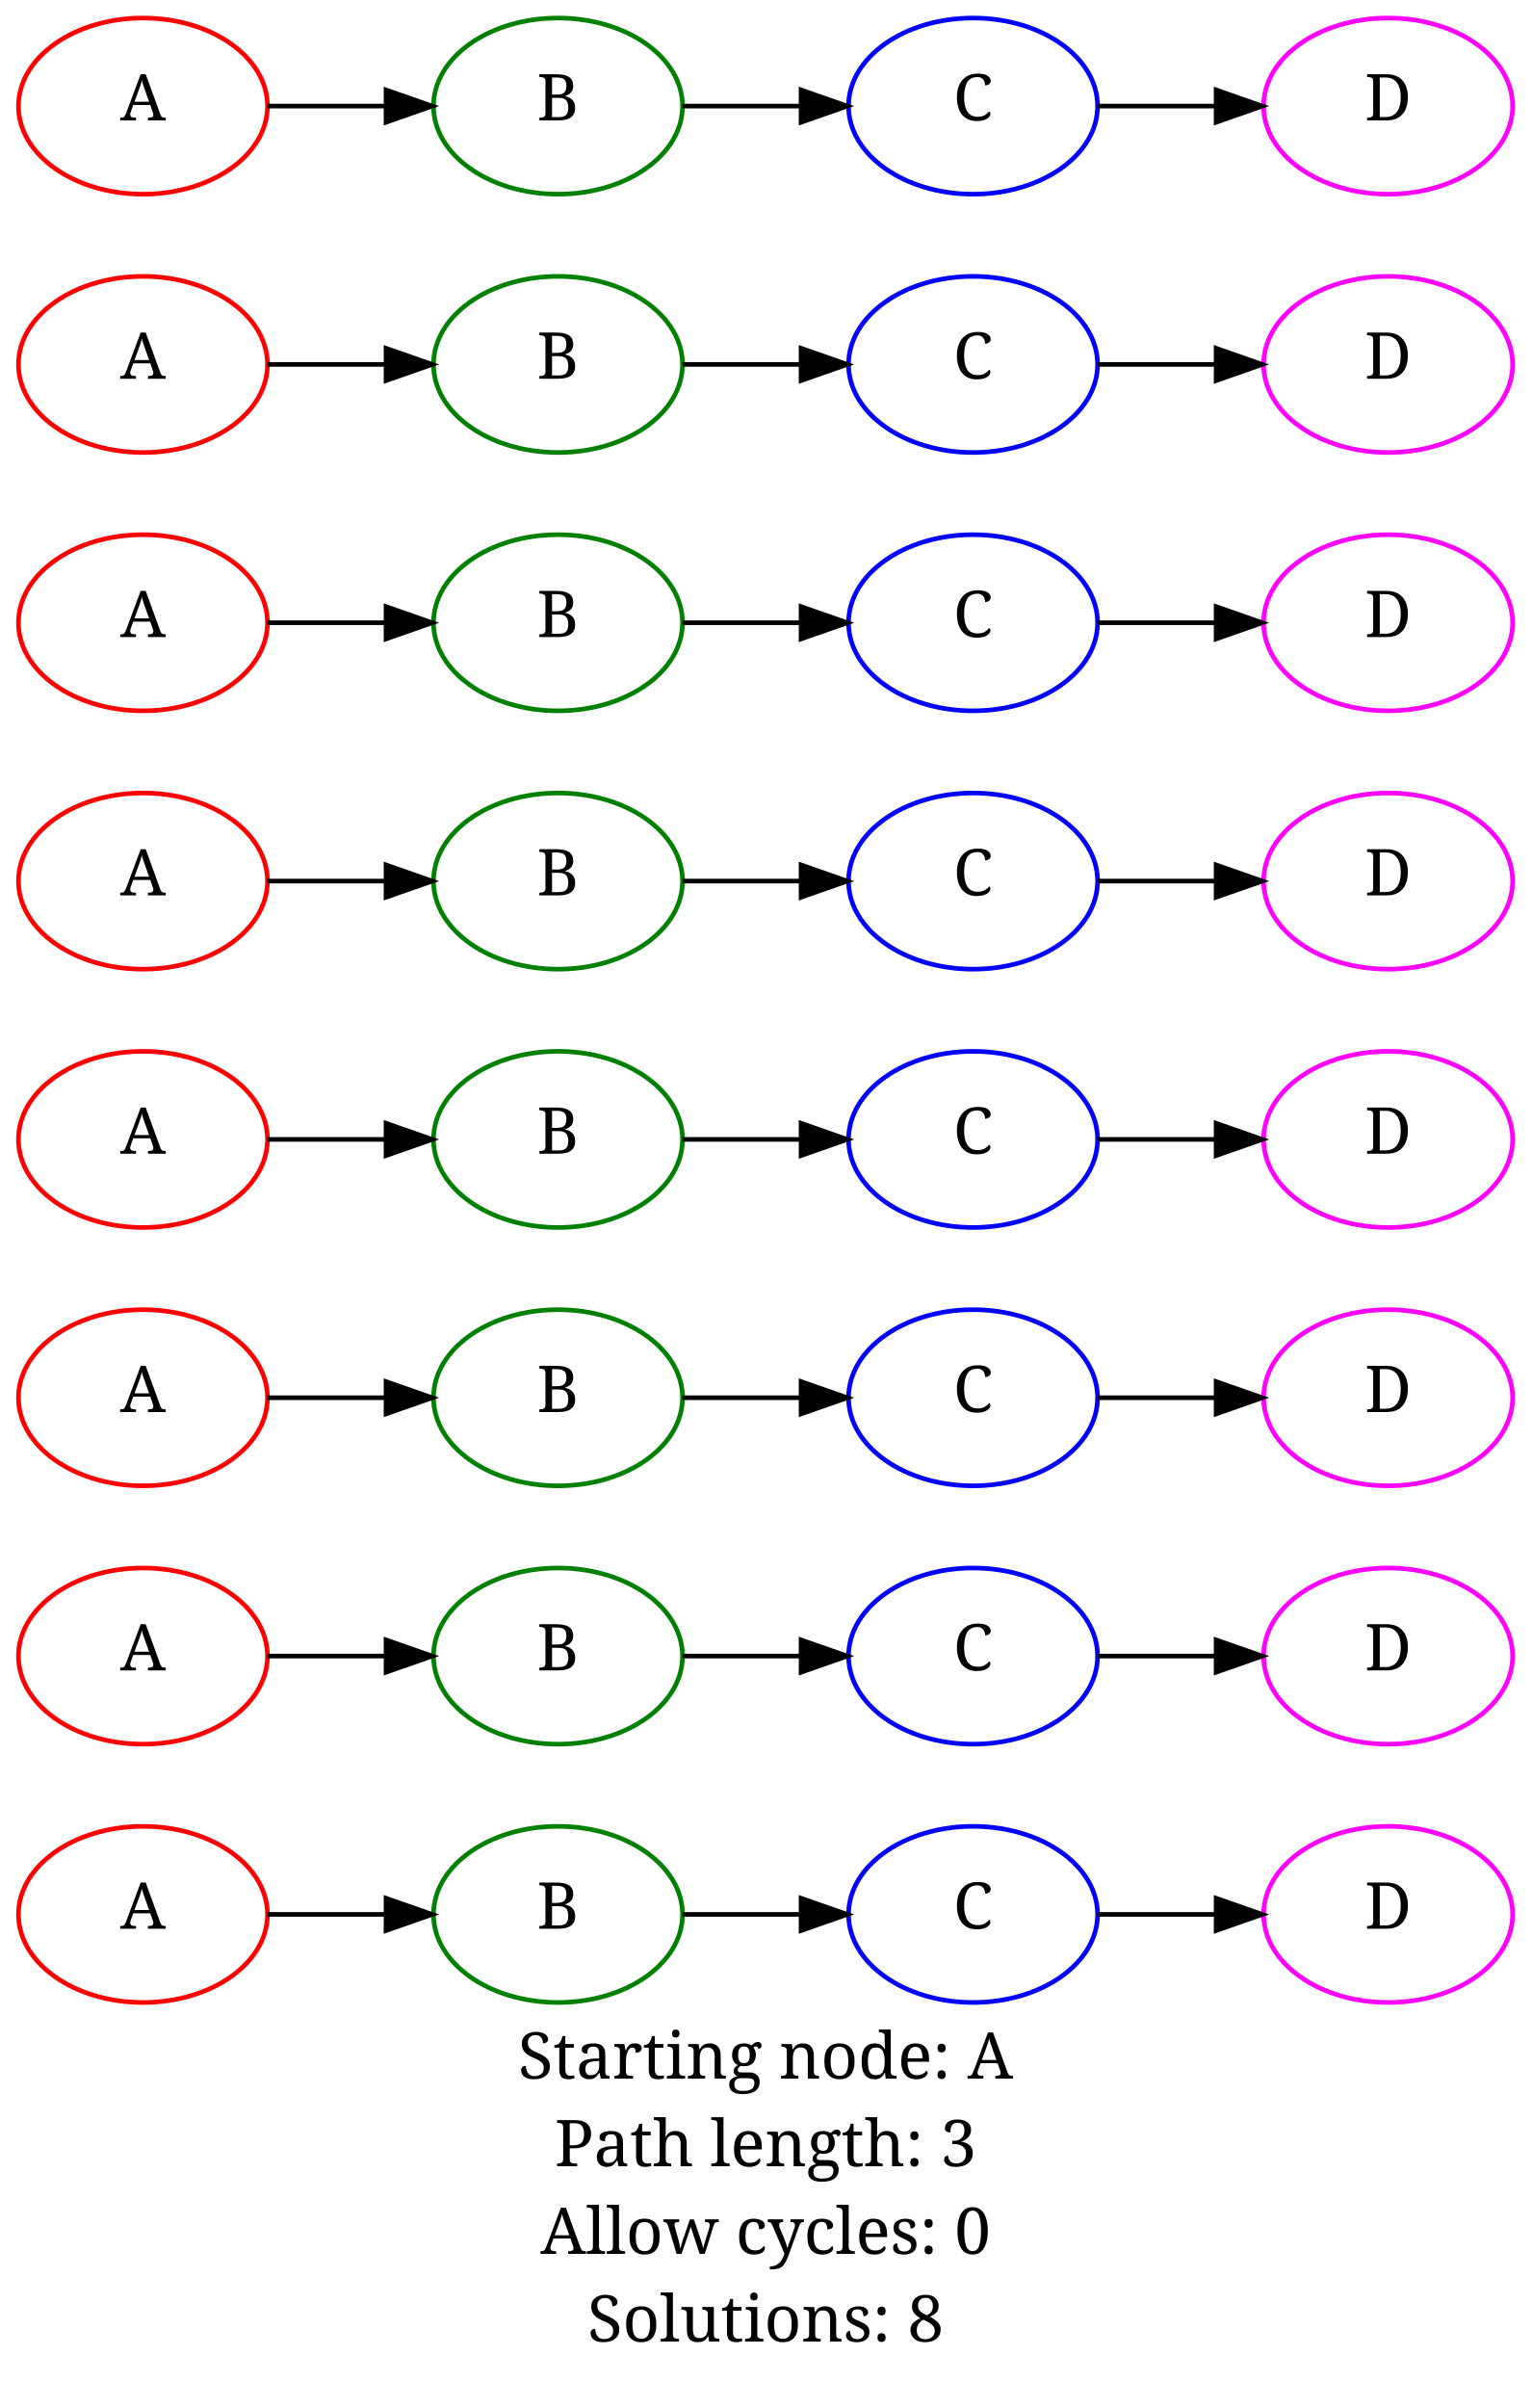
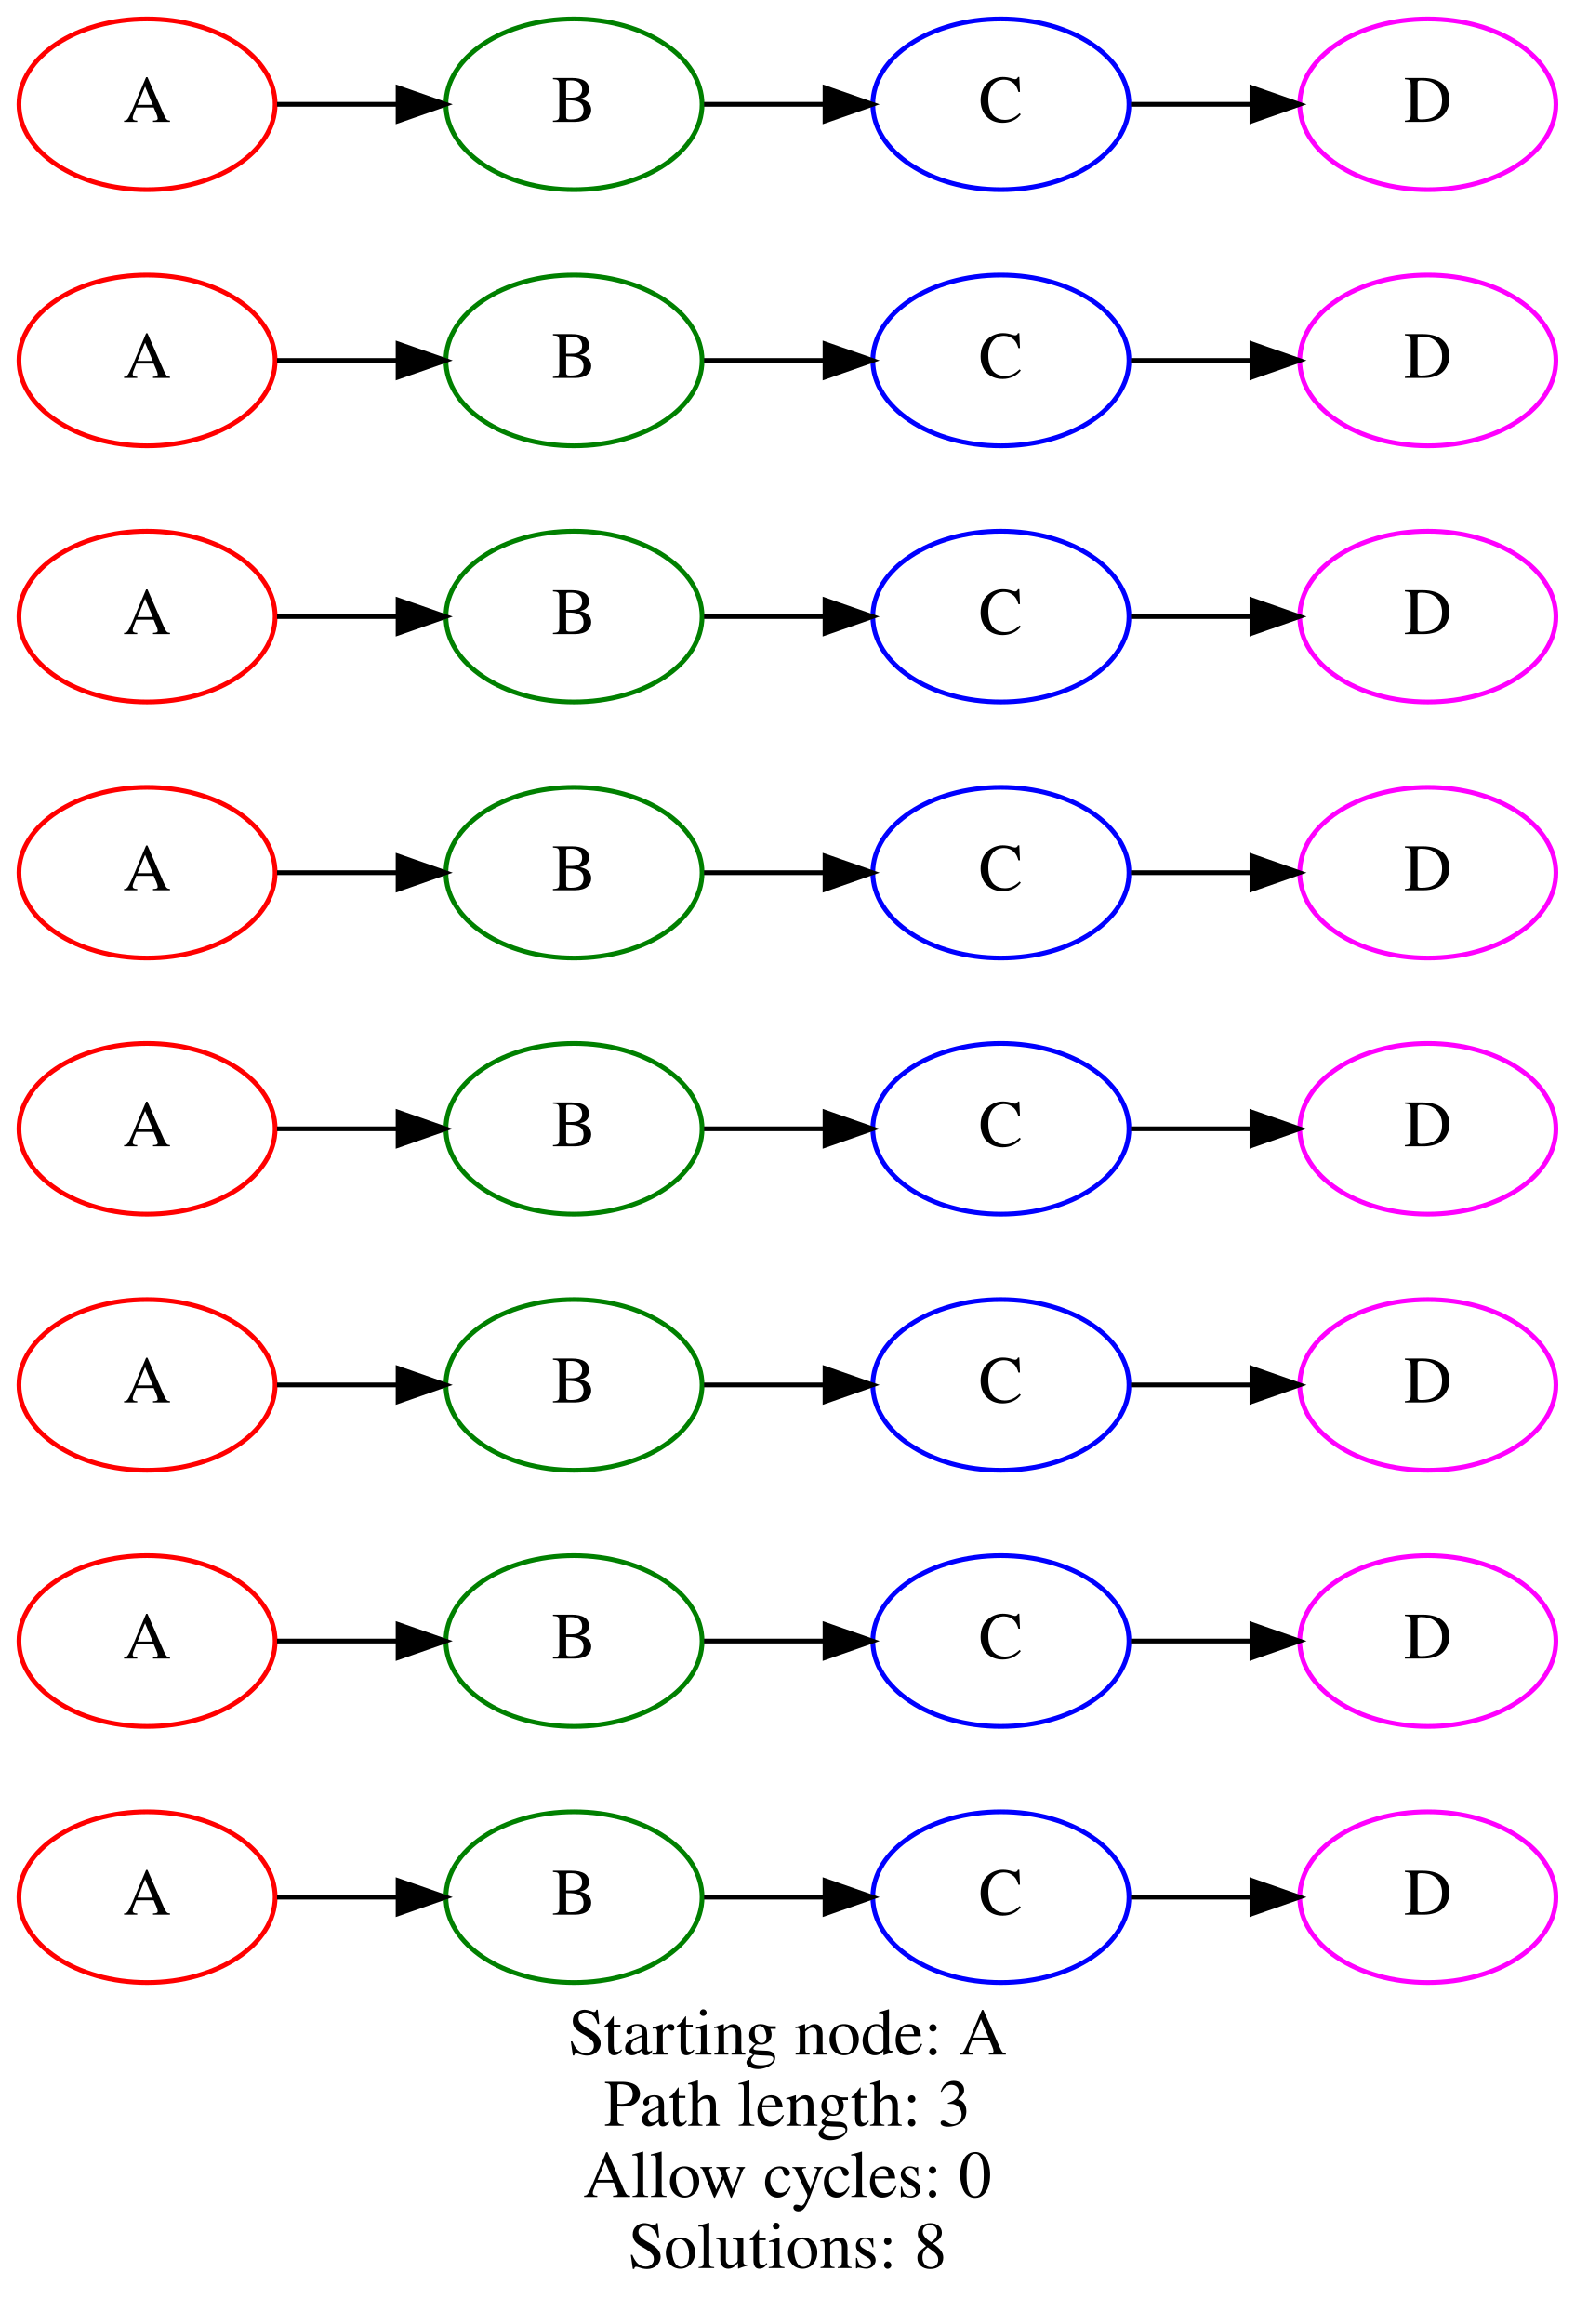
- <svg xmlns="http://www.w3.org/2000/svg" width="332pt" height="522pt" viewBox="0.00 0.00 332.00 522.00">
-   <g id="graph1" class="graph" transform="scale(1 1) rotate(0) translate(4 518)">
-     <polygon fill="white" stroke="white" points="-4,5 -4,-518 329,-518 329,5 -4,5" />
-     <text text-anchor="middle" x="162" y="-67.4" font-family="Times Roman,serif" font-size="14.00">Starting node: A</text>
-     <text text-anchor="middle" x="162" y="-48.4" font-family="Times Roman,serif" font-size="14.00">Path length: 3</text>
-     <text text-anchor="middle" x="162" y="-29.4" font-family="Times Roman,serif" font-size="14.00">Allow cycles: 0</text>
-     <text text-anchor="middle" x="162" y="-10.4" font-family="Times Roman,serif" font-size="14.00">Solutions: 8</text>
+ <svg xmlns="http://www.w3.org/2000/svg" width="332pt" height="490pt" viewBox="0.00 0.00 332.00 490.00">
+   <g id="graph0" class="graph" transform="scale(1 1) rotate(0) translate(4 486)">
+     <polygon fill="white" stroke="white" points="-4,5 -4,-486 329,-486 329,5 -4,5" />
+     <text text-anchor="middle" x="162" y="-52.8" font-family="Times,serif" font-size="14.00">Starting node: A</text>
+     <text text-anchor="middle" x="162" y="-37.8" font-family="Times,serif" font-size="14.00">Path length: 3</text>
+     <text text-anchor="middle" x="162" y="-22.8" font-family="Times,serif" font-size="14.00">Allow cycles: 0</text>
+     <text text-anchor="middle" x="162" y="-7.8" font-family="Times,serif" font-size="14.00">Solutions: 8</text>
    <g id="node1" class="node">
-       <ellipse fill="none" stroke="red" cx="27" cy="-103" rx="27" ry="19.092" />
-       <text text-anchor="middle" x="27" y="-99.9" font-family="Times Roman,serif" font-size="14.00">A</text>
+       <ellipse fill="none" stroke="red" cx="27" cy="-86" rx="27" ry="18" />
+       <text text-anchor="middle" x="27" y="-82.3" font-family="Times,serif" font-size="14.00">A</text>
    </g>
    <g id="node2" class="node">
-       <ellipse fill="none" stroke="green" cx="117" cy="-103" rx="27" ry="19.092" />
-       <text text-anchor="middle" x="117" y="-99.9" font-family="Times Roman,serif" font-size="14.00">B</text>
+       <ellipse fill="none" stroke="green" cx="117" cy="-86" rx="27" ry="18" />
+       <text text-anchor="middle" x="117" y="-82.3" font-family="Times,serif" font-size="14.00">B</text>
+     </g>
+     <g id="edge1" class="edge">
+       <path fill="none" stroke="black" d="M54.403,-86C62.393,-86 71.311,-86 79.824,-86" />
+       <polygon fill="black" stroke="black" points="79.919,-89.5 89.919,-86 79.919,-82.5 79.919,-89.5" />
+     </g>
+     <g id="node3" class="node">
+       <ellipse fill="none" stroke="blue" cx="207" cy="-86" rx="27" ry="18" />
+       <text text-anchor="middle" x="207" y="-82.3" font-family="Times,serif" font-size="14.00">C</text>
    </g>
    <g id="edge2" class="edge">
-       <path fill="none" stroke="black" d="M54.003,-103C62.028,-103 70.966,-103 79.531,-103" />
-       <polygon fill="black" stroke="black" points="79.705,-106.5 89.705,-103 79.705,-99.5 79.705,-106.5" />
-     </g>
-     <g id="node3" class="node">
-       <ellipse fill="none" stroke="blue" cx="207" cy="-103" rx="27" ry="19.092" />
-       <text text-anchor="middle" x="207" y="-99.9" font-family="Times Roman,serif" font-size="14.00">C</text>
+       <path fill="none" stroke="black" d="M144.403,-86C152.393,-86 161.311,-86 169.824,-86" />
+       <polygon fill="black" stroke="black" points="169.919,-89.5 179.919,-86 169.919,-82.5 169.919,-89.5" />
+     </g>
+     <g id="node4" class="node">
+       <ellipse fill="none" stroke="magenta" cx="297" cy="-86" rx="27" ry="18" />
+       <text text-anchor="middle" x="297" y="-82.3" font-family="Times,serif" font-size="14.00">D</text>
    </g>
    <g id="edge3" class="edge">
-       <path fill="none" stroke="black" d="M144.003,-103C152.028,-103 160.967,-103 169.531,-103" />
-       <polygon fill="black" stroke="black" points="169.705,-106.5 179.705,-103 169.705,-99.5 169.705,-106.5" />
-     </g>
-     <g id="node4" class="node">
-       <ellipse fill="none" stroke="magenta" cx="297" cy="-103" rx="27" ry="19.092" />
-       <text text-anchor="middle" x="297" y="-99.9" font-family="Times Roman,serif" font-size="14.00">D</text>
+       <path fill="none" stroke="black" d="M234.403,-86C242.393,-86 251.311,-86 259.824,-86" />
+       <polygon fill="black" stroke="black" points="259.919,-89.5 269.919,-86 259.919,-82.5 259.919,-89.5" />
+     </g>
+     <g id="node5" class="node">
+       <ellipse fill="none" stroke="red" cx="27" cy="-140" rx="27" ry="18" />
+       <text text-anchor="middle" x="27" y="-136.3" font-family="Times,serif" font-size="14.00">A</text>
+     </g>
+     <g id="node6" class="node">
+       <ellipse fill="none" stroke="green" cx="117" cy="-140" rx="27" ry="18" />
+       <text text-anchor="middle" x="117" y="-136.3" font-family="Times,serif" font-size="14.00">B</text>
    </g>
    <g id="edge4" class="edge">
-       <path fill="none" stroke="black" d="M234.003,-103C242.028,-103 250.967,-103 259.531,-103" />
-       <polygon fill="black" stroke="black" points="259.705,-106.5 269.705,-103 259.705,-99.5 259.705,-106.5" />
-     </g>
-     <g id="node5" class="node">
-       <ellipse fill="none" stroke="red" cx="27" cy="-159" rx="27" ry="19.092" />
-       <text text-anchor="middle" x="27" y="-155.9" font-family="Times Roman,serif" font-size="14.00">A</text>
-     </g>
-     <g id="node6" class="node">
-       <ellipse fill="none" stroke="green" cx="117" cy="-159" rx="27" ry="19.092" />
-       <text text-anchor="middle" x="117" y="-155.9" font-family="Times Roman,serif" font-size="14.00">B</text>
+       <path fill="none" stroke="black" d="M54.403,-140C62.393,-140 71.311,-140 79.824,-140" />
+       <polygon fill="black" stroke="black" points="79.919,-143.5 89.919,-140 79.919,-136.5 79.919,-143.5" />
+     </g>
+     <g id="node7" class="node">
+       <ellipse fill="none" stroke="blue" cx="207" cy="-140" rx="27" ry="18" />
+       <text text-anchor="middle" x="207" y="-136.3" font-family="Times,serif" font-size="14.00">C</text>
+     </g>
+     <g id="edge5" class="edge">
+       <path fill="none" stroke="black" d="M144.403,-140C152.393,-140 161.311,-140 169.824,-140" />
+       <polygon fill="black" stroke="black" points="169.919,-143.5 179.919,-140 169.919,-136.5 169.919,-143.5" />
+     </g>
+     <g id="node8" class="node">
+       <ellipse fill="none" stroke="magenta" cx="297" cy="-140" rx="27" ry="18" />
+       <text text-anchor="middle" x="297" y="-136.3" font-family="Times,serif" font-size="14.00">D</text>
    </g>
    <g id="edge6" class="edge">
-       <path fill="none" stroke="black" d="M54.003,-159C62.028,-159 70.966,-159 79.531,-159" />
-       <polygon fill="black" stroke="black" points="79.705,-162.5 89.705,-159 79.705,-155.5 79.705,-162.5" />
-     </g>
-     <g id="node7" class="node">
-       <ellipse fill="none" stroke="blue" cx="207" cy="-159" rx="27" ry="19.092" />
-       <text text-anchor="middle" x="207" y="-155.9" font-family="Times Roman,serif" font-size="14.00">C</text>
+       <path fill="none" stroke="black" d="M234.403,-140C242.393,-140 251.311,-140 259.824,-140" />
+       <polygon fill="black" stroke="black" points="259.919,-143.5 269.919,-140 259.919,-136.5 259.919,-143.5" />
+     </g>
+     <g id="node9" class="node">
+       <ellipse fill="none" stroke="red" cx="27" cy="-194" rx="27" ry="18" />
+       <text text-anchor="middle" x="27" y="-190.3" font-family="Times,serif" font-size="14.00">A</text>
+     </g>
+     <g id="node10" class="node">
+       <ellipse fill="none" stroke="green" cx="117" cy="-194" rx="27" ry="18" />
+       <text text-anchor="middle" x="117" y="-190.3" font-family="Times,serif" font-size="14.00">B</text>
    </g>
    <g id="edge7" class="edge">
-       <path fill="none" stroke="black" d="M144.003,-159C152.028,-159 160.967,-159 169.531,-159" />
-       <polygon fill="black" stroke="black" points="169.705,-162.5 179.705,-159 169.705,-155.5 169.705,-162.5" />
-     </g>
-     <g id="node8" class="node">
-       <ellipse fill="none" stroke="magenta" cx="297" cy="-159" rx="27" ry="19.092" />
-       <text text-anchor="middle" x="297" y="-155.9" font-family="Times Roman,serif" font-size="14.00">D</text>
+       <path fill="none" stroke="black" d="M54.403,-194C62.393,-194 71.311,-194 79.824,-194" />
+       <polygon fill="black" stroke="black" points="79.919,-197.5 89.919,-194 79.919,-190.5 79.919,-197.5" />
+     </g>
+     <g id="node11" class="node">
+       <ellipse fill="none" stroke="blue" cx="207" cy="-194" rx="27" ry="18" />
+       <text text-anchor="middle" x="207" y="-190.3" font-family="Times,serif" font-size="14.00">C</text>
    </g>
    <g id="edge8" class="edge">
-       <path fill="none" stroke="black" d="M234.003,-159C242.028,-159 250.967,-159 259.531,-159" />
-       <polygon fill="black" stroke="black" points="259.705,-162.5 269.705,-159 259.705,-155.5 259.705,-162.5" />
-     </g>
-     <g id="node9" class="node">
-       <ellipse fill="none" stroke="red" cx="27" cy="-215" rx="27" ry="19.092" />
-       <text text-anchor="middle" x="27" y="-211.9" font-family="Times Roman,serif" font-size="14.00">A</text>
-     </g>
-     <g id="node10" class="node">
-       <ellipse fill="none" stroke="green" cx="117" cy="-215" rx="27" ry="19.092" />
-       <text text-anchor="middle" x="117" y="-211.9" font-family="Times Roman,serif" font-size="14.00">B</text>
+       <path fill="none" stroke="black" d="M144.403,-194C152.393,-194 161.311,-194 169.824,-194" />
+       <polygon fill="black" stroke="black" points="169.919,-197.5 179.919,-194 169.919,-190.5 169.919,-197.5" />
+     </g>
+     <g id="node12" class="node">
+       <ellipse fill="none" stroke="magenta" cx="297" cy="-194" rx="27" ry="18" />
+       <text text-anchor="middle" x="297" y="-190.3" font-family="Times,serif" font-size="14.00">D</text>
+     </g>
+     <g id="edge9" class="edge">
+       <path fill="none" stroke="black" d="M234.403,-194C242.393,-194 251.311,-194 259.824,-194" />
+       <polygon fill="black" stroke="black" points="259.919,-197.5 269.919,-194 259.919,-190.5 259.919,-197.5" />
+     </g>
+     <g id="node13" class="node">
+       <ellipse fill="none" stroke="red" cx="27" cy="-248" rx="27" ry="18" />
+       <text text-anchor="middle" x="27" y="-244.3" font-family="Times,serif" font-size="14.00">A</text>
+     </g>
+     <g id="node14" class="node">
+       <ellipse fill="none" stroke="green" cx="117" cy="-248" rx="27" ry="18" />
+       <text text-anchor="middle" x="117" y="-244.3" font-family="Times,serif" font-size="14.00">B</text>
    </g>
    <g id="edge10" class="edge">
-       <path fill="none" stroke="black" d="M54.003,-215C62.028,-215 70.966,-215 79.531,-215" />
-       <polygon fill="black" stroke="black" points="79.705,-218.5 89.705,-215 79.705,-211.5 79.705,-218.5" />
-     </g>
-     <g id="node11" class="node">
-       <ellipse fill="none" stroke="blue" cx="207" cy="-215" rx="27" ry="19.092" />
-       <text text-anchor="middle" x="207" y="-211.9" font-family="Times Roman,serif" font-size="14.00">C</text>
+       <path fill="none" stroke="black" d="M54.403,-248C62.393,-248 71.311,-248 79.824,-248" />
+       <polygon fill="black" stroke="black" points="79.919,-251.5 89.919,-248 79.919,-244.5 79.919,-251.5" />
+     </g>
+     <g id="node15" class="node">
+       <ellipse fill="none" stroke="blue" cx="207" cy="-248" rx="27" ry="18" />
+       <text text-anchor="middle" x="207" y="-244.3" font-family="Times,serif" font-size="14.00">C</text>
    </g>
    <g id="edge11" class="edge">
-       <path fill="none" stroke="black" d="M144.003,-215C152.028,-215 160.967,-215 169.531,-215" />
-       <polygon fill="black" stroke="black" points="169.705,-218.5 179.705,-215 169.705,-211.5 169.705,-218.5" />
-     </g>
-     <g id="node12" class="node">
-       <ellipse fill="none" stroke="magenta" cx="297" cy="-215" rx="27" ry="19.092" />
-       <text text-anchor="middle" x="297" y="-211.9" font-family="Times Roman,serif" font-size="14.00">D</text>
+       <path fill="none" stroke="black" d="M144.403,-248C152.393,-248 161.311,-248 169.824,-248" />
+       <polygon fill="black" stroke="black" points="169.919,-251.5 179.919,-248 169.919,-244.5 169.919,-251.5" />
+     </g>
+     <g id="node16" class="node">
+       <ellipse fill="none" stroke="magenta" cx="297" cy="-248" rx="27" ry="18" />
+       <text text-anchor="middle" x="297" y="-244.3" font-family="Times,serif" font-size="14.00">D</text>
    </g>
    <g id="edge12" class="edge">
-       <path fill="none" stroke="black" d="M234.003,-215C242.028,-215 250.967,-215 259.531,-215" />
-       <polygon fill="black" stroke="black" points="259.705,-218.5 269.705,-215 259.705,-211.5 259.705,-218.5" />
-     </g>
-     <g id="node13" class="node">
-       <ellipse fill="none" stroke="red" cx="27" cy="-271" rx="27" ry="19.092" />
-       <text text-anchor="middle" x="27" y="-267.9" font-family="Times Roman,serif" font-size="14.00">A</text>
-     </g>
-     <g id="node14" class="node">
-       <ellipse fill="none" stroke="green" cx="117" cy="-271" rx="27" ry="19.092" />
-       <text text-anchor="middle" x="117" y="-267.9" font-family="Times Roman,serif" font-size="14.00">B</text>
+       <path fill="none" stroke="black" d="M234.403,-248C242.393,-248 251.311,-248 259.824,-248" />
+       <polygon fill="black" stroke="black" points="259.919,-251.5 269.919,-248 259.919,-244.5 259.919,-251.5" />
+     </g>
+     <g id="node17" class="node">
+       <ellipse fill="none" stroke="red" cx="27" cy="-302" rx="27" ry="18" />
+       <text text-anchor="middle" x="27" y="-298.3" font-family="Times,serif" font-size="14.00">A</text>
+     </g>
+     <g id="node18" class="node">
+       <ellipse fill="none" stroke="green" cx="117" cy="-302" rx="27" ry="18" />
+       <text text-anchor="middle" x="117" y="-298.3" font-family="Times,serif" font-size="14.00">B</text>
+     </g>
+     <g id="edge13" class="edge">
+       <path fill="none" stroke="black" d="M54.403,-302C62.393,-302 71.311,-302 79.824,-302" />
+       <polygon fill="black" stroke="black" points="79.919,-305.5 89.919,-302 79.919,-298.5 79.919,-305.5" />
+     </g>
+     <g id="node19" class="node">
+       <ellipse fill="none" stroke="blue" cx="207" cy="-302" rx="27" ry="18" />
+       <text text-anchor="middle" x="207" y="-298.3" font-family="Times,serif" font-size="14.00">C</text>
    </g>
    <g id="edge14" class="edge">
-       <path fill="none" stroke="black" d="M54.003,-271C62.028,-271 70.966,-271 79.531,-271" />
-       <polygon fill="black" stroke="black" points="79.705,-274.5 89.705,-271 79.705,-267.5 79.705,-274.5" />
-     </g>
-     <g id="node15" class="node">
-       <ellipse fill="none" stroke="blue" cx="207" cy="-271" rx="27" ry="19.092" />
-       <text text-anchor="middle" x="207" y="-267.9" font-family="Times Roman,serif" font-size="14.00">C</text>
+       <path fill="none" stroke="black" d="M144.403,-302C152.393,-302 161.311,-302 169.824,-302" />
+       <polygon fill="black" stroke="black" points="169.919,-305.5 179.919,-302 169.919,-298.5 169.919,-305.5" />
+     </g>
+     <g id="node20" class="node">
+       <ellipse fill="none" stroke="magenta" cx="297" cy="-302" rx="27" ry="18" />
+       <text text-anchor="middle" x="297" y="-298.3" font-family="Times,serif" font-size="14.00">D</text>
    </g>
    <g id="edge15" class="edge">
-       <path fill="none" stroke="black" d="M144.003,-271C152.028,-271 160.967,-271 169.531,-271" />
-       <polygon fill="black" stroke="black" points="169.705,-274.5 179.705,-271 169.705,-267.5 169.705,-274.5" />
-     </g>
-     <g id="node16" class="node">
-       <ellipse fill="none" stroke="magenta" cx="297" cy="-271" rx="27" ry="19.092" />
-       <text text-anchor="middle" x="297" y="-267.9" font-family="Times Roman,serif" font-size="14.00">D</text>
+       <path fill="none" stroke="black" d="M234.403,-302C242.393,-302 251.311,-302 259.824,-302" />
+       <polygon fill="black" stroke="black" points="259.919,-305.5 269.919,-302 259.919,-298.5 259.919,-305.5" />
+     </g>
+     <g id="node21" class="node">
+       <ellipse fill="none" stroke="red" cx="27" cy="-356" rx="27" ry="18" />
+       <text text-anchor="middle" x="27" y="-352.3" font-family="Times,serif" font-size="14.00">A</text>
+     </g>
+     <g id="node22" class="node">
+       <ellipse fill="none" stroke="green" cx="117" cy="-356" rx="27" ry="18" />
+       <text text-anchor="middle" x="117" y="-352.3" font-family="Times,serif" font-size="14.00">B</text>
    </g>
    <g id="edge16" class="edge">
-       <path fill="none" stroke="black" d="M234.003,-271C242.028,-271 250.967,-271 259.531,-271" />
-       <polygon fill="black" stroke="black" points="259.705,-274.5 269.705,-271 259.705,-267.5 259.705,-274.5" />
-     </g>
-     <g id="node17" class="node">
-       <ellipse fill="none" stroke="red" cx="27" cy="-327" rx="27" ry="19.092" />
-       <text text-anchor="middle" x="27" y="-323.9" font-family="Times Roman,serif" font-size="14.00">A</text>
-     </g>
-     <g id="node18" class="node">
-       <ellipse fill="none" stroke="green" cx="117" cy="-327" rx="27" ry="19.092" />
-       <text text-anchor="middle" x="117" y="-323.9" font-family="Times Roman,serif" font-size="14.00">B</text>
+       <path fill="none" stroke="black" d="M54.403,-356C62.393,-356 71.311,-356 79.824,-356" />
+       <polygon fill="black" stroke="black" points="79.919,-359.5 89.919,-356 79.919,-352.5 79.919,-359.5" />
+     </g>
+     <g id="node23" class="node">
+       <ellipse fill="none" stroke="blue" cx="207" cy="-356" rx="27" ry="18" />
+       <text text-anchor="middle" x="207" y="-352.3" font-family="Times,serif" font-size="14.00">C</text>
+     </g>
+     <g id="edge17" class="edge">
+       <path fill="none" stroke="black" d="M144.403,-356C152.393,-356 161.311,-356 169.824,-356" />
+       <polygon fill="black" stroke="black" points="169.919,-359.5 179.919,-356 169.919,-352.5 169.919,-359.5" />
+     </g>
+     <g id="node24" class="node">
+       <ellipse fill="none" stroke="magenta" cx="297" cy="-356" rx="27" ry="18" />
+       <text text-anchor="middle" x="297" y="-352.3" font-family="Times,serif" font-size="14.00">D</text>
    </g>
    <g id="edge18" class="edge">
-       <path fill="none" stroke="black" d="M54.003,-327C62.028,-327 70.966,-327 79.531,-327" />
-       <polygon fill="black" stroke="black" points="79.705,-330.5 89.705,-327 79.705,-323.5 79.705,-330.5" />
-     </g>
-     <g id="node19" class="node">
-       <ellipse fill="none" stroke="blue" cx="207" cy="-327" rx="27" ry="19.092" />
-       <text text-anchor="middle" x="207" y="-323.9" font-family="Times Roman,serif" font-size="14.00">C</text>
+       <path fill="none" stroke="black" d="M234.403,-356C242.393,-356 251.311,-356 259.824,-356" />
+       <polygon fill="black" stroke="black" points="259.919,-359.5 269.919,-356 259.919,-352.5 259.919,-359.5" />
+     </g>
+     <g id="node25" class="node">
+       <ellipse fill="none" stroke="red" cx="27" cy="-410" rx="27" ry="18" />
+       <text text-anchor="middle" x="27" y="-406.3" font-family="Times,serif" font-size="14.00">A</text>
+     </g>
+     <g id="node26" class="node">
+       <ellipse fill="none" stroke="green" cx="117" cy="-410" rx="27" ry="18" />
+       <text text-anchor="middle" x="117" y="-406.3" font-family="Times,serif" font-size="14.00">B</text>
    </g>
    <g id="edge19" class="edge">
-       <path fill="none" stroke="black" d="M144.003,-327C152.028,-327 160.967,-327 169.531,-327" />
-       <polygon fill="black" stroke="black" points="169.705,-330.5 179.705,-327 169.705,-323.5 169.705,-330.5" />
-     </g>
-     <g id="node20" class="node">
-       <ellipse fill="none" stroke="magenta" cx="297" cy="-327" rx="27" ry="19.092" />
-       <text text-anchor="middle" x="297" y="-323.9" font-family="Times Roman,serif" font-size="14.00">D</text>
+       <path fill="none" stroke="black" d="M54.403,-410C62.393,-410 71.311,-410 79.824,-410" />
+       <polygon fill="black" stroke="black" points="79.919,-413.5 89.919,-410 79.919,-406.5 79.919,-413.5" />
+     </g>
+     <g id="node27" class="node">
+       <ellipse fill="none" stroke="blue" cx="207" cy="-410" rx="27" ry="18" />
+       <text text-anchor="middle" x="207" y="-406.3" font-family="Times,serif" font-size="14.00">C</text>
    </g>
    <g id="edge20" class="edge">
-       <path fill="none" stroke="black" d="M234.003,-327C242.028,-327 250.967,-327 259.531,-327" />
-       <polygon fill="black" stroke="black" points="259.705,-330.5 269.705,-327 259.705,-323.5 259.705,-330.5" />
-     </g>
-     <g id="node21" class="node">
-       <ellipse fill="none" stroke="red" cx="27" cy="-383" rx="27" ry="19.092" />
-       <text text-anchor="middle" x="27" y="-379.9" font-family="Times Roman,serif" font-size="14.00">A</text>
-     </g>
-     <g id="node22" class="node">
-       <ellipse fill="none" stroke="green" cx="117" cy="-383" rx="27" ry="19.092" />
-       <text text-anchor="middle" x="117" y="-379.9" font-family="Times Roman,serif" font-size="14.00">B</text>
+       <path fill="none" stroke="black" d="M144.403,-410C152.393,-410 161.311,-410 169.824,-410" />
+       <polygon fill="black" stroke="black" points="169.919,-413.5 179.919,-410 169.919,-406.5 169.919,-413.5" />
+     </g>
+     <g id="node28" class="node">
+       <ellipse fill="none" stroke="magenta" cx="297" cy="-410" rx="27" ry="18" />
+       <text text-anchor="middle" x="297" y="-406.3" font-family="Times,serif" font-size="14.00">D</text>
+     </g>
+     <g id="edge21" class="edge">
+       <path fill="none" stroke="black" d="M234.403,-410C242.393,-410 251.311,-410 259.824,-410" />
+       <polygon fill="black" stroke="black" points="259.919,-413.5 269.919,-410 259.919,-406.5 259.919,-413.5" />
+     </g>
+     <g id="node29" class="node">
+       <ellipse fill="none" stroke="red" cx="27" cy="-464" rx="27" ry="18" />
+       <text text-anchor="middle" x="27" y="-460.3" font-family="Times,serif" font-size="14.00">A</text>
+     </g>
+     <g id="node30" class="node">
+       <ellipse fill="none" stroke="green" cx="117" cy="-464" rx="27" ry="18" />
+       <text text-anchor="middle" x="117" y="-460.3" font-family="Times,serif" font-size="14.00">B</text>
    </g>
    <g id="edge22" class="edge">
-       <path fill="none" stroke="black" d="M54.003,-383C62.028,-383 70.966,-383 79.531,-383" />
-       <polygon fill="black" stroke="black" points="79.705,-386.5 89.705,-383 79.705,-379.5 79.705,-386.5" />
-     </g>
-     <g id="node23" class="node">
-       <ellipse fill="none" stroke="blue" cx="207" cy="-383" rx="27" ry="19.092" />
-       <text text-anchor="middle" x="207" y="-379.9" font-family="Times Roman,serif" font-size="14.00">C</text>
+       <path fill="none" stroke="black" d="M54.403,-464C62.393,-464 71.311,-464 79.824,-464" />
+       <polygon fill="black" stroke="black" points="79.919,-467.5 89.919,-464 79.919,-460.5 79.919,-467.5" />
+     </g>
+     <g id="node31" class="node">
+       <ellipse fill="none" stroke="blue" cx="207" cy="-464" rx="27" ry="18" />
+       <text text-anchor="middle" x="207" y="-460.3" font-family="Times,serif" font-size="14.00">C</text>
    </g>
    <g id="edge23" class="edge">
-       <path fill="none" stroke="black" d="M144.003,-383C152.028,-383 160.967,-383 169.531,-383" />
-       <polygon fill="black" stroke="black" points="169.705,-386.5 179.705,-383 169.705,-379.5 169.705,-386.5" />
-     </g>
-     <g id="node24" class="node">
-       <ellipse fill="none" stroke="magenta" cx="297" cy="-383" rx="27" ry="19.092" />
-       <text text-anchor="middle" x="297" y="-379.9" font-family="Times Roman,serif" font-size="14.00">D</text>
+       <path fill="none" stroke="black" d="M144.403,-464C152.393,-464 161.311,-464 169.824,-464" />
+       <polygon fill="black" stroke="black" points="169.919,-467.5 179.919,-464 169.919,-460.5 169.919,-467.5" />
+     </g>
+     <g id="node32" class="node">
+       <ellipse fill="none" stroke="magenta" cx="297" cy="-464" rx="27" ry="18" />
+       <text text-anchor="middle" x="297" y="-460.3" font-family="Times,serif" font-size="14.00">D</text>
    </g>
    <g id="edge24" class="edge">
-       <path fill="none" stroke="black" d="M234.003,-383C242.028,-383 250.967,-383 259.531,-383" />
-       <polygon fill="black" stroke="black" points="259.705,-386.5 269.705,-383 259.705,-379.5 259.705,-386.5" />
-     </g>
-     <g id="node25" class="node">
-       <ellipse fill="none" stroke="red" cx="27" cy="-439" rx="27" ry="19.092" />
-       <text text-anchor="middle" x="27" y="-435.9" font-family="Times Roman,serif" font-size="14.00">A</text>
-     </g>
-     <g id="node26" class="node">
-       <ellipse fill="none" stroke="green" cx="117" cy="-439" rx="27" ry="19.092" />
-       <text text-anchor="middle" x="117" y="-435.9" font-family="Times Roman,serif" font-size="14.00">B</text>
-     </g>
-     <g id="edge26" class="edge">
-       <path fill="none" stroke="black" d="M54.003,-439C62.028,-439 70.966,-439 79.531,-439" />
-       <polygon fill="black" stroke="black" points="79.705,-442.5 89.705,-439 79.705,-435.5 79.705,-442.5" />
-     </g>
-     <g id="node27" class="node">
-       <ellipse fill="none" stroke="blue" cx="207" cy="-439" rx="27" ry="19.092" />
-       <text text-anchor="middle" x="207" y="-435.9" font-family="Times Roman,serif" font-size="14.00">C</text>
-     </g>
-     <g id="edge27" class="edge">
-       <path fill="none" stroke="black" d="M144.003,-439C152.028,-439 160.967,-439 169.531,-439" />
-       <polygon fill="black" stroke="black" points="169.705,-442.5 179.705,-439 169.705,-435.5 169.705,-442.5" />
-     </g>
-     <g id="node28" class="node">
-       <ellipse fill="none" stroke="magenta" cx="297" cy="-439" rx="27" ry="19.092" />
-       <text text-anchor="middle" x="297" y="-435.9" font-family="Times Roman,serif" font-size="14.00">D</text>
-     </g>
-     <g id="edge28" class="edge">
-       <path fill="none" stroke="black" d="M234.003,-439C242.028,-439 250.967,-439 259.531,-439" />
-       <polygon fill="black" stroke="black" points="259.705,-442.5 269.705,-439 259.705,-435.5 259.705,-442.5" />
-     </g>
-     <g id="node29" class="node">
-       <ellipse fill="none" stroke="red" cx="27" cy="-495" rx="27" ry="19.092" />
-       <text text-anchor="middle" x="27" y="-491.9" font-family="Times Roman,serif" font-size="14.00">A</text>
-     </g>
-     <g id="node30" class="node">
-       <ellipse fill="none" stroke="green" cx="117" cy="-495" rx="27" ry="19.092" />
-       <text text-anchor="middle" x="117" y="-491.9" font-family="Times Roman,serif" font-size="14.00">B</text>
-     </g>
-     <g id="edge30" class="edge">
-       <path fill="none" stroke="black" d="M54.003,-495C62.028,-495 70.966,-495 79.531,-495" />
-       <polygon fill="black" stroke="black" points="79.705,-498.5 89.705,-495 79.705,-491.5 79.705,-498.5" />
-     </g>
-     <g id="node31" class="node">
-       <ellipse fill="none" stroke="blue" cx="207" cy="-495" rx="27" ry="19.092" />
-       <text text-anchor="middle" x="207" y="-491.9" font-family="Times Roman,serif" font-size="14.00">C</text>
-     </g>
-     <g id="edge31" class="edge">
-       <path fill="none" stroke="black" d="M144.003,-495C152.028,-495 160.967,-495 169.531,-495" />
-       <polygon fill="black" stroke="black" points="169.705,-498.5 179.705,-495 169.705,-491.5 169.705,-498.5" />
-     </g>
-     <g id="node32" class="node">
-       <ellipse fill="none" stroke="magenta" cx="297" cy="-495" rx="27" ry="19.092" />
-       <text text-anchor="middle" x="297" y="-491.9" font-family="Times Roman,serif" font-size="14.00">D</text>
-     </g>
-     <g id="edge32" class="edge">
-       <path fill="none" stroke="black" d="M234.003,-495C242.028,-495 250.967,-495 259.531,-495" />
-       <polygon fill="black" stroke="black" points="259.705,-498.5 269.705,-495 259.705,-491.5 259.705,-498.5" />
+       <path fill="none" stroke="black" d="M234.403,-464C242.393,-464 251.311,-464 259.824,-464" />
+       <polygon fill="black" stroke="black" points="259.919,-467.5 269.919,-464 259.919,-460.5 259.919,-467.5" />
    </g>
  </g>
</svg>
